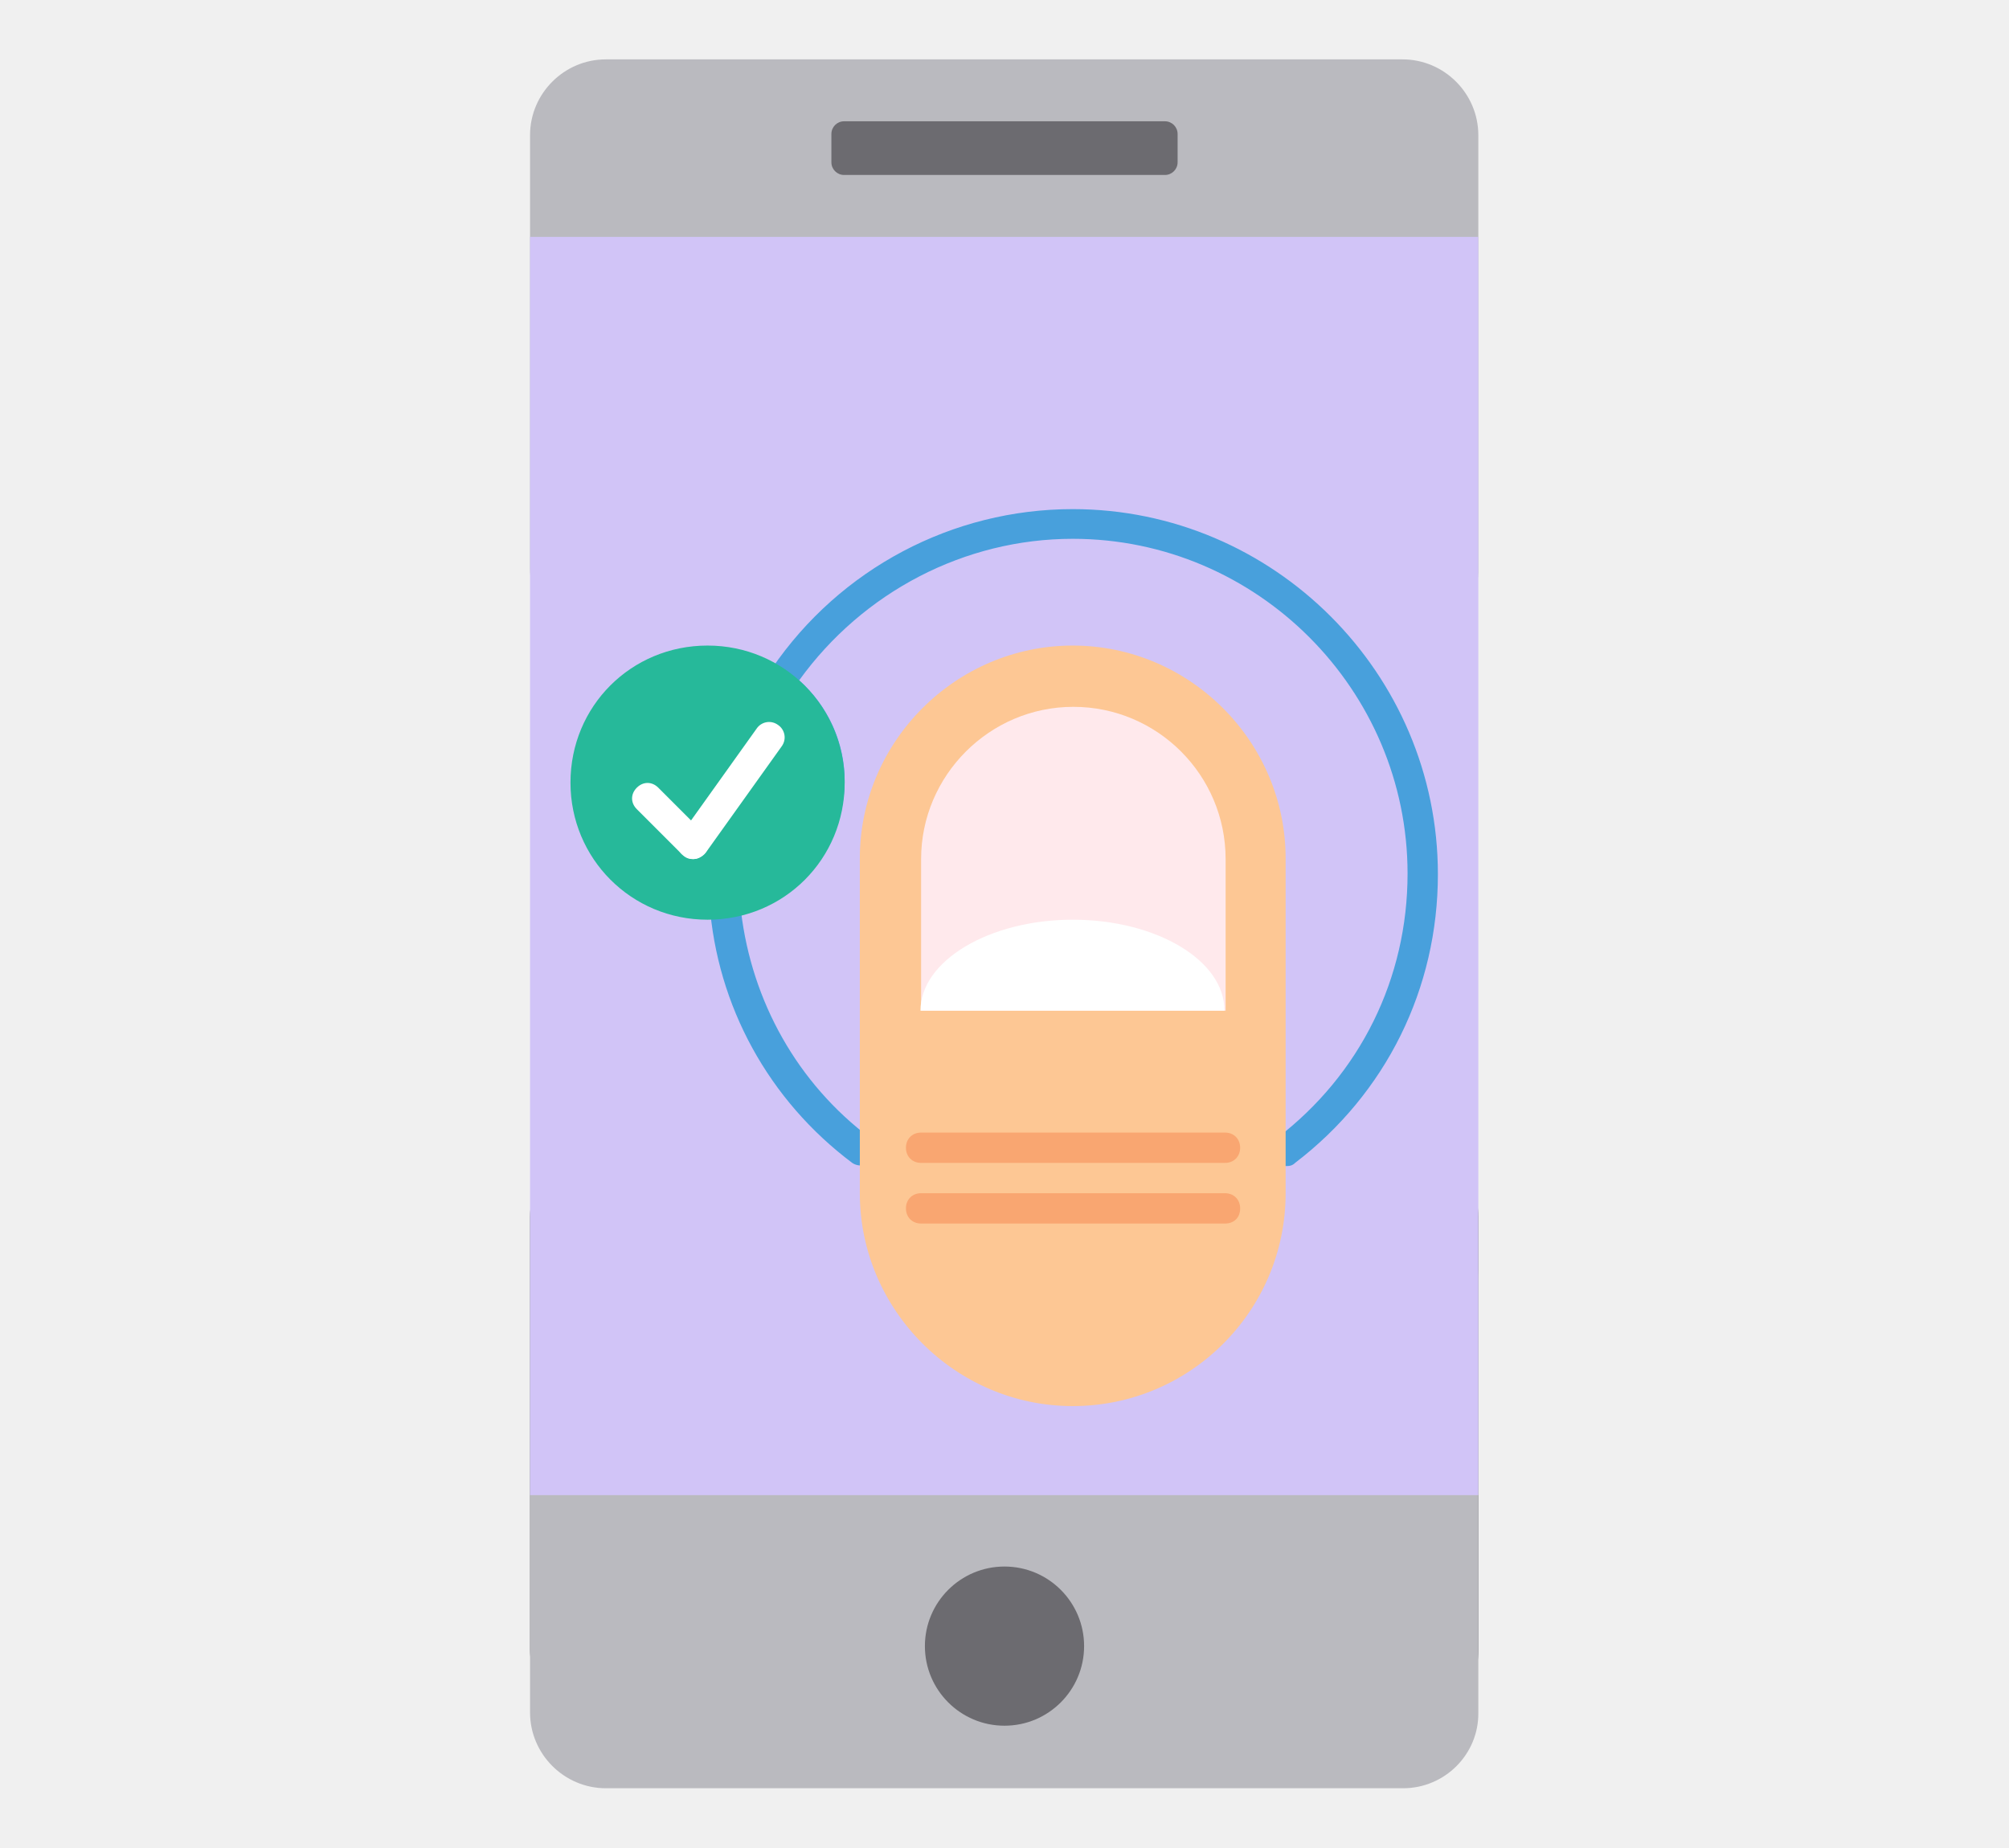
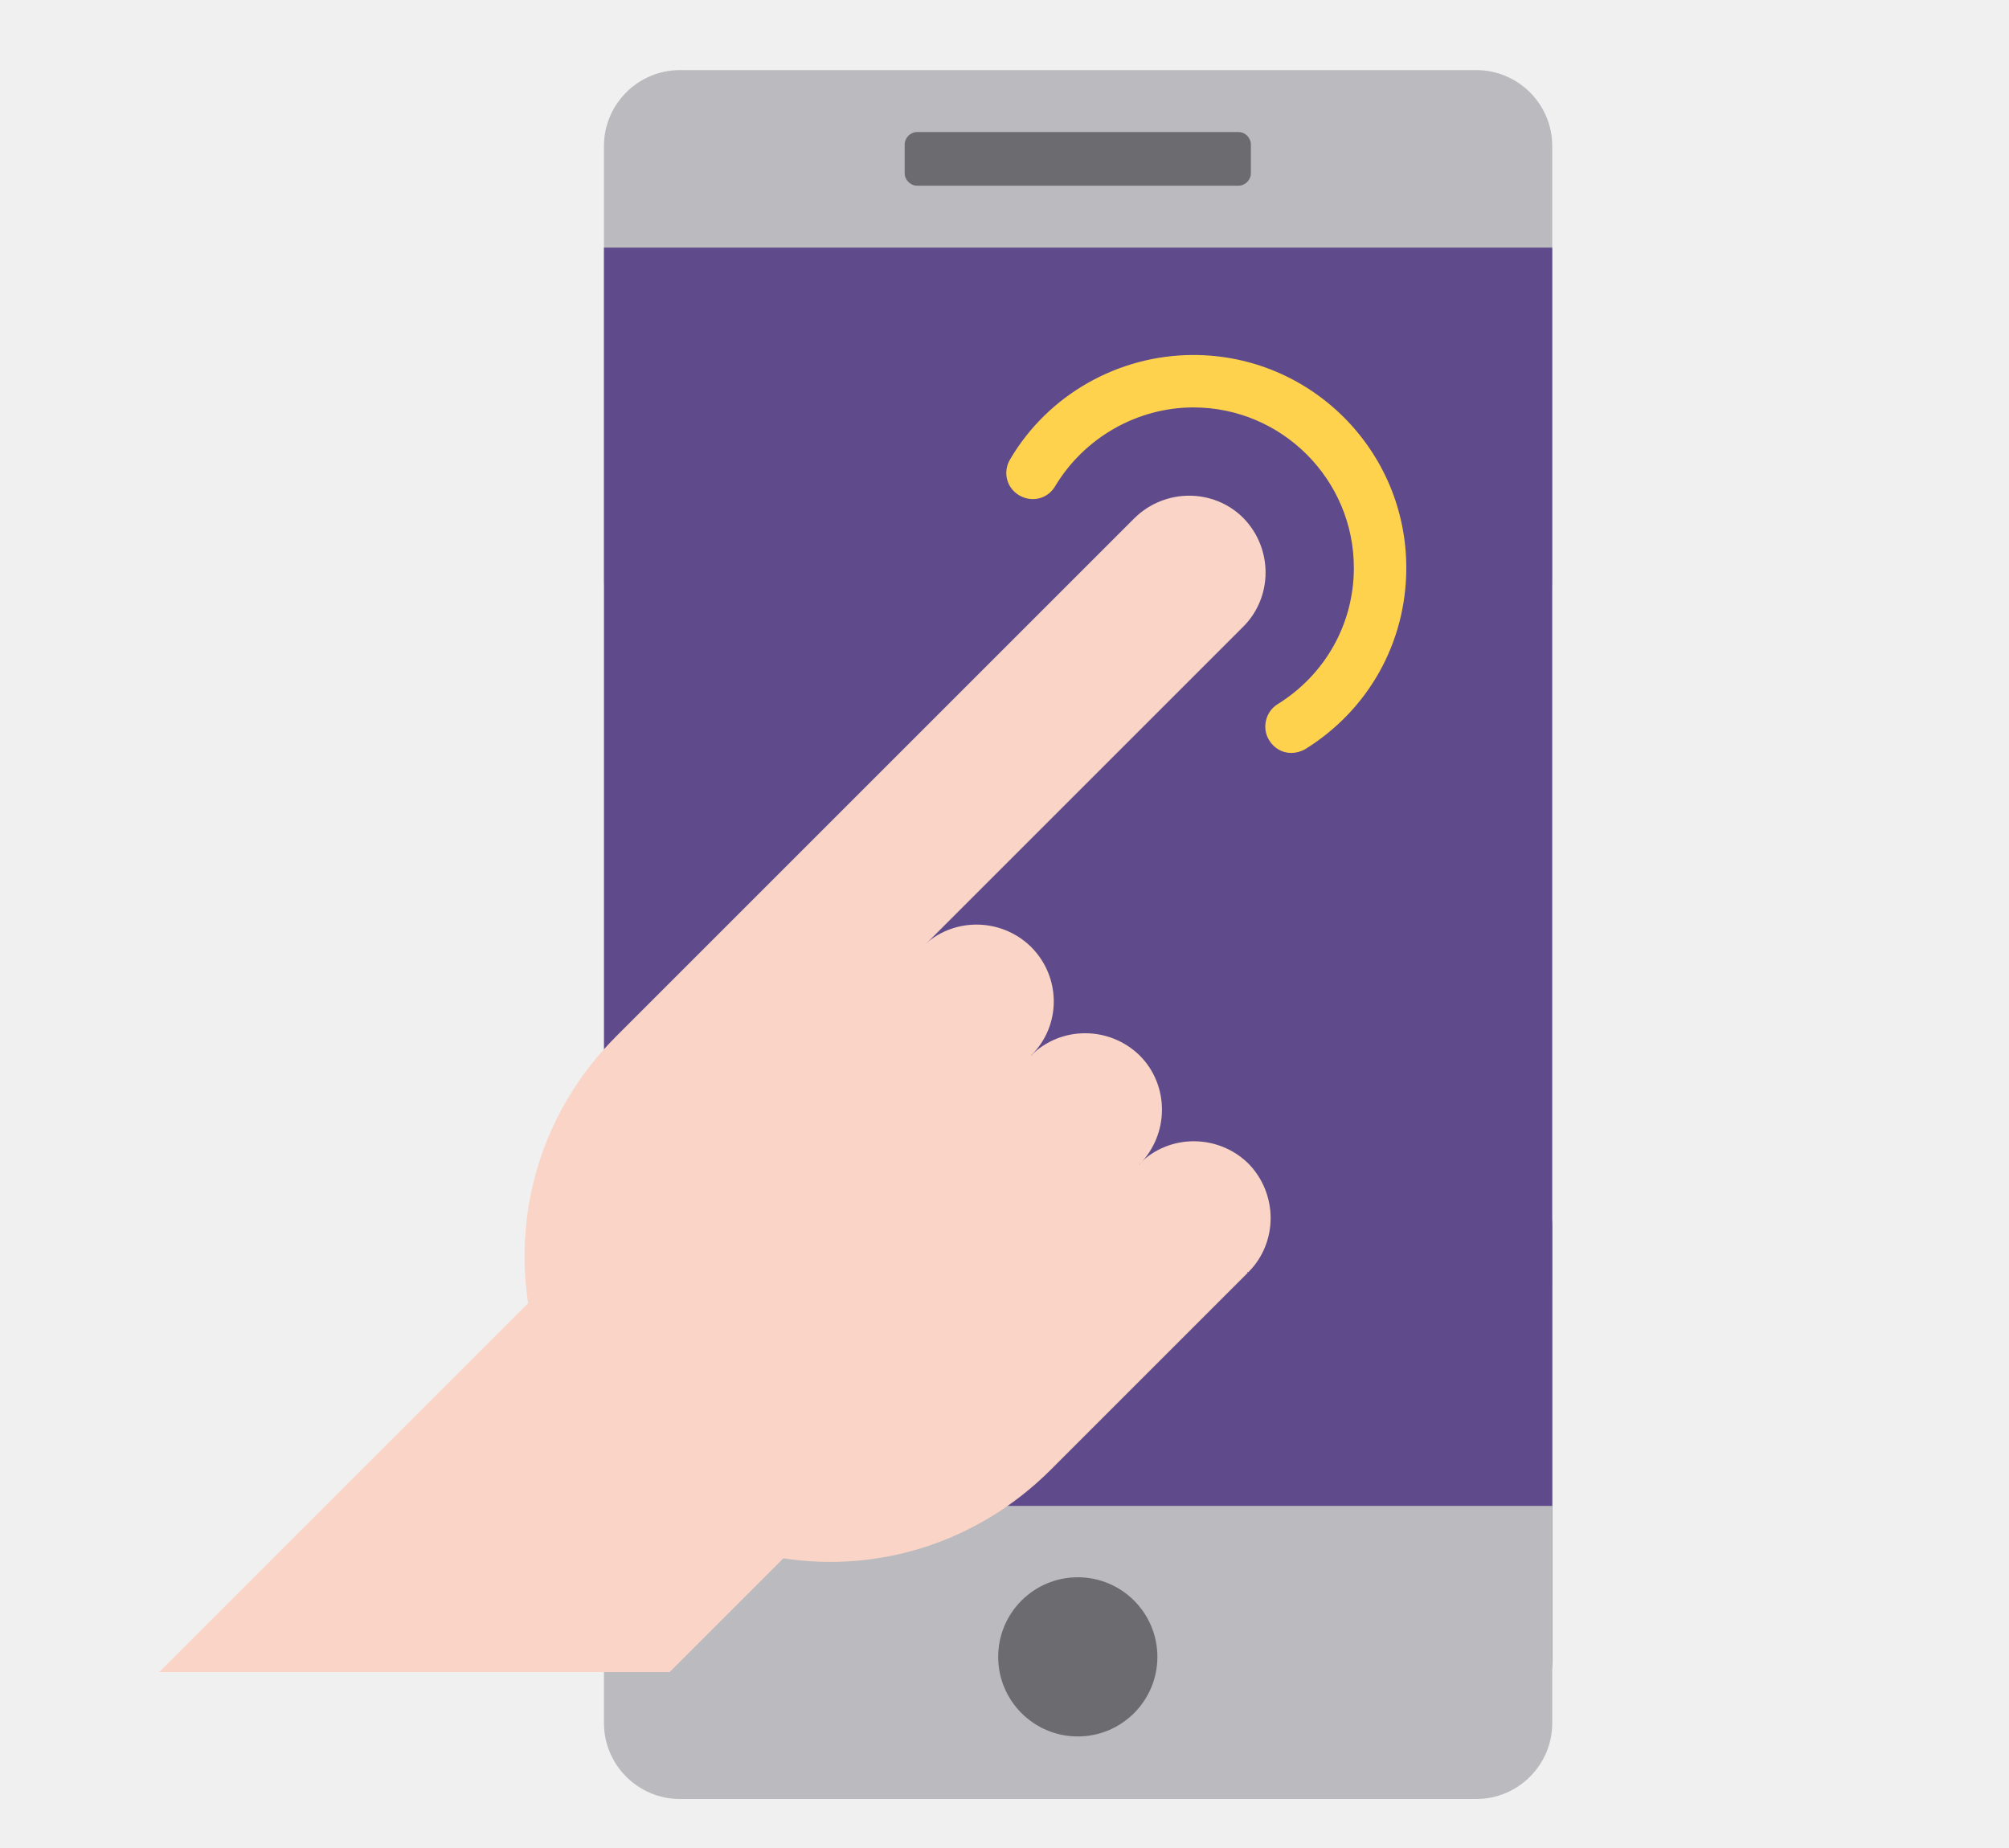
<svg xmlns="http://www.w3.org/2000/svg" version="1.1" id="Layer_1" x="0px" y="0px" viewBox="0 0 318 292.5" style="enable-background:new 0 0 318 292.5;" xml:space="preserve">
  <style type="text/css">
	.st0{fill:#6C6B70;}
	.st1{fill:#BABABF;}
- 	.st2{fill:#D1C4F7;}
+ 	.st2{fill:#5F4B8B;}
	.st3{fill:#3E3654;}
	.st4{fill:#48A0DC;}
	.st5{fill:#26B99A;}
	.st6{fill:#FFFFFF;}
	.st7{fill:#FDC794;}
	.st8{fill:#FFE9EC;}
	.st9{fill:#F9A671;}
+ 	.st10{fill:#FFD24D;}
+ 	.st11{fill:#FAD4C6;}
</style>
-   <path class="st0" d="M222.1,273.2H95.9c-6.6,0-12-5.4-12-12v-68.6c0-6.6,5.4-12,12-12h126.1c6.6,0,12,5.4,12,12v68.6  C234.1,267.8,228.7,273.2,222.1,273.2z" />
-   <path class="st1" d="M222.1,283.1H95.9c-6.6,0-12-5.4-12-12v-68.6c0-6.6,5.4-12,12-12h126.1c6.6,0,12,5.4,12,12v68.6  C234.1,277.7,228.7,283.1,222.1,283.1z" />
-   <path class="st1" d="M222.1,102H95.9c-6.6,0-12-5.4-12-12V21.4c0-6.6,5.4-12,12-12h126.1c6.6,0,12,5.4,12,12V90  C234.1,96.6,228.7,102,222.1,102z" />
-   <rect x="83.9" y="37.5" class="st2" width="150.1" height="199.2" />
-   <circle class="st0" cx="159" cy="260.6" r="12.6" />
-   <path class="st0" d="M184.4,27.7h-50.8c-1.1,0-2-0.9-2-2v-4.5c0-1.1,0.9-2,2-2h50.8c1.1,0,2,0.9,2,2v4.5  C186.4,26.8,185.5,27.7,184.4,27.7z" />
+   <path class="st0" d="M233.7,274.9H107.6c-6.6,0-12-5.4-12-12v-68.6c0-6.6,5.4-12,12-12h126.1c6.6,0,12,5.4,12,12v68.6  C245.7,269.5,240.3,274.9,233.7,274.9z" />
+   <path class="st1" d="M233.7,284.8H107.6c-6.6,0-12-5.4-12-12v-68.6c0-6.6,5.4-12,12-12h126.1c6.6,0,12,5.4,12,12v68.6  C245.7,279.4,240.3,284.8,233.7,284.8z" />
+   <path class="st1" d="M233.7,103.7H107.6c-6.6,0-12-5.4-12-12V23.1c0-6.6,5.4-12,12-12h126.1c6.6,0,12,5.4,12,12v68.6  C245.7,98.3,240.3,103.7,233.7,103.7z" />
+   <rect x="95.6" y="39.2" class="st2" width="150.1" height="199.2" />
+   <circle class="st0" cx="170.6" cy="262.3" r="12.6" />
+   <path class="st0" d="M196,29.4h-50.8c-1.1,0-2-0.9-2-2v-4.5c0-1.1,0.9-2,2-2H196c1.1,0,2,0.9,2,2v4.5C198,28.5,197.1,29.4,196,29.4z  " />
  <path class="st3" d="M-761.4,272l-1.9-3.1l-1.1-1.9l-1.8-3l-1-1.6l-5.9-9.7l7.4-0.2c-4.6-16.8-19.4-29.3-37.2-30.5  c1.3-0.2,2.6-0.3,3.9-0.3c19.5-0.5,36.3,12.5,41.2,30.6l7.2-0.2l-5.8,10.6L-761.4,272z" />
-   <path class="st4" d="M203.5,184.6c-0.7,0-1.4-0.2-1.9-1c-0.7-1-0.7-2.6,0.5-3.4c13.2-10.1,20.7-25.3,20.7-41.9c0-29.1-23.8-53-53-53  c-17.1,0-33.2,8.4-43.3,22.4c4.6,4.1,7.2,9.9,7.2,15.9c0,9.9-7,18.5-16.4,20.7c1.7,14.2,8.9,27.2,20.5,35.9c1,0.7,1.2,2.4,0.5,3.4  c-0.7,1-2.4,1.2-3.4,0.5c-13.2-9.9-21.4-24.8-22.6-41.2v-0.5l0.5-2.2l1.7-0.2c8.2-1.2,14.4-8.2,14.4-16.4c0-5.3-2.4-10.1-6.7-13.2  l-1.2-1l1-3.4l0.2-0.2C133,90,150.8,80.6,169.8,80.6c31.8,0,57.8,26,57.8,57.8c0,18.1-8.2,34.7-22.6,45.7  C204.5,184.6,204,184.6,203.5,184.6" />
-   <path class="st5" d="M133.7,123.9c0-12-9.6-21.7-21.7-21.7s-21.7,9.6-21.7,21.7c0,12,9.6,21.7,21.7,21.7S133.7,136,133.7,123.9" />
+   <path class="st4" d="M603.7,197.6c-0.7,0-1.4-0.2-1.9-1c-0.7-1-0.7-2.6,0.5-3.4c13.2-10.1,20.7-25.3,20.7-41.9c0-29.1-23.8-53-53-53  c-17.1,0-33.2,8.4-43.3,22.4c4.6,4.1,7.2,9.9,7.2,15.9c0,9.9-7,18.5-16.4,20.7c1.7,14.2,8.9,27.2,20.5,35.9c1,0.7,1.2,2.4,0.5,3.4  c-0.7,1-2.4,1.2-3.4,0.5c-13.2-9.9-21.4-24.8-22.6-41.2v-0.5l0.5-2.2l1.7-0.2c8.2-1.2,14.4-8.2,14.4-16.4c0-5.3-2.4-10.1-6.7-13.2  l-1.2-1l1-3.4l0.2-0.2C533.1,103,551,93.6,570,93.6c31.8,0,57.8,26,57.8,57.8c0,18.1-8.2,34.7-22.6,45.7  C604.6,197.6,604.1,197.6,603.7,197.6" />
+   <path class="st5" d="M591.8,19.3c0-12-9.6-21.7-21.7-21.7c-12,0-21.7,9.6-21.7,21.7s9.6,21.7,21.7,21.7  C582.1,40.9,591.8,31.3,591.8,19.3" />
  <g>
-     <path class="st6" d="M109.7,136c-0.7,0-1.2-0.2-1.7-0.7l-7.2-7.2c-1-1-1-2.4,0-3.4c1-1,2.4-1,3.4,0l7.2,7.2c1,1,1,2.4,0,3.4   C110.9,135.7,110.4,136,109.7,136" />
-     <path class="st6" d="M109.7,136c-0.5,0-1-0.2-1.4-0.5c-1.2-0.7-1.4-2.2-0.5-3.4l12-16.8c0.7-1,2.2-1.4,3.4-0.5   c1,0.7,1.4,2.2,0.5,3.4l-12,16.8C111.1,135.7,110.4,136,109.7,136" />
+     <path class="st6" d="M613.2,48.4c-0.7,0-1.2-0.2-1.7-0.7l-7.2-7.2c-1-1-1-2.4,0-3.4c1-1,2.4-1,3.4,0l7.2,7.2c1,1,1,2.4,0,3.4   C614.5,48.1,614,48.4,613.2,48.4" />
+     <path class="st6" d="M613.2,48.4c-0.5,0-1-0.2-1.4-0.5c-1.2-0.7-1.4-2.2-0.5-3.4l12-16.8c0.7-1,2.2-1.4,3.4-0.5   c1,0.7,1.4,2.2,0.5,3.4l-12,16.8C614.7,48.1,614,48.4,613.2,48.4" />
  </g>
-   <path class="st7" d="M169.8,222.6L169.8,222.6c-18.5,0-33.7-15.2-33.7-33.7v-53c0-18.5,15.2-33.7,33.7-33.7s33.7,15.2,33.7,33.7v53  C203.5,207.5,188.4,222.6,169.8,222.6" />
-   <path class="st8" d="M145.8,160V136c0-13.2,10.8-24.1,24.1-24.1s24.1,10.8,24.1,24.1V160H145.8z" />
+   <path class="st7" d="M428.4,174.4L428.4,174.4c-18.5,0-33.7-15.2-33.7-33.7v-53c0-18.5,15.2-33.7,33.7-33.7  c18.5,0,33.7,15.2,33.7,33.7v53C462,159.3,446.9,174.4,428.4,174.4" />
+   <path class="st8" d="M438,47.5V23.5c0-13.2,10.8-24.1,24.1-24.1s24.1,10.8,24.1,24.1v24.1H438z" />
  <g>
-     <path class="st9" d="M193.9,184.1h-48.1c-1.4,0-2.4-1-2.4-2.4c0-1.4,1-2.4,2.4-2.4h48.1c1.4,0,2.4,1,2.4,2.4   C196.3,183.1,195.3,184.1,193.9,184.1z" />
-     <path class="st9" d="M193.9,193.7h-48.1c-1.4,0-2.4-1-2.4-2.4c0-1.4,1-2.4,2.4-2.4h48.1c1.4,0,2.4,1,2.4,2.4   C196.3,192.8,195.3,193.7,193.9,193.7z" />
+     <path class="st9" d="M546-19.8h-48.1c-1.4,0-2.4-1-2.4-2.4c0-1.4,1-2.4,2.4-2.4H546c1.4,0,2.4,1,2.4,2.4   C548.4-20.8,547.5-19.8,546-19.8z" />
+     <path class="st9" d="M546-10.2h-48.1c-1.4,0-2.4-1-2.4-2.4s1-2.4,2.4-2.4H546c1.4,0,2.4,1,2.4,2.4S547.5-10.2,546-10.2z" />
  </g>
-   <path class="st6" d="M169.8,145.6c-13.2,0-24.1,6.5-24.1,14.4h48.1C193.9,152.1,183.1,145.6,169.8,145.6" />
+   <path class="st6" d="M293.9-98.4c-13.2,0-24.1,6.5-24.1,14.4H318C318-91.9,307.2-98.4,293.9-98.4" />
+   <path class="st10" d="M204.4,119.2c-1.4,0-2.7-0.7-3.5-2c-1.2-1.9-0.6-4.5,1.3-5.7c7.6-4.7,12.1-12.8,12.1-21.6  c0-14-11.4-25.4-25.4-25.4c-8.9,0-17.3,4.8-21.9,12.5c-1.2,2-3.7,2.6-5.7,1.4c-2-1.2-2.6-3.7-1.4-5.7c6-10.2,17.1-16.5,29-16.5  c18.6,0,33.7,15.1,33.7,33.7c0,11.8-6,22.5-16,28.7C205.9,119,205.1,119.2,204.4,119.2z" />
+   <g>
+     <path class="st11" d="M197.6,201.4l-16.4-0.8l-0.8-16.4c4.7-4.7,12.4-4.7,17.2,0C202.3,189,202.3,196.7,197.6,201.4z" />
+     <path class="st11" d="M180.4,184.3l-16.4-0.8l-0.8-16.4c4.7-4.7,12.4-4.7,17.2,0C185.1,171.8,185.1,179.5,180.4,184.3z" />
+     <path class="st11" d="M163.2,167.1l-16.4-0.8l-0.8-16.4c4.7-4.7,12.4-4.7,17.2,0C168,154.7,168,162.4,163.2,167.1z" />
+   </g>
+   <path class="st11" d="M146.1,149.9l50.7-50.7c4.7-4.7,4.7-12.4,0-17.2c-4.7-4.7-12.4-4.7-17.2,0c0,0-70.9,70.9-82.1,82.1  c-11.5,11.5-16.2,27.2-13.9,42.2l-58.4,58.4h80.8l18-18c15,2.3,30.6-2.4,42.2-13.9c12.9-12.9,31.3-31.3,31.3-31.3L146.1,149.9z" />
</svg>
